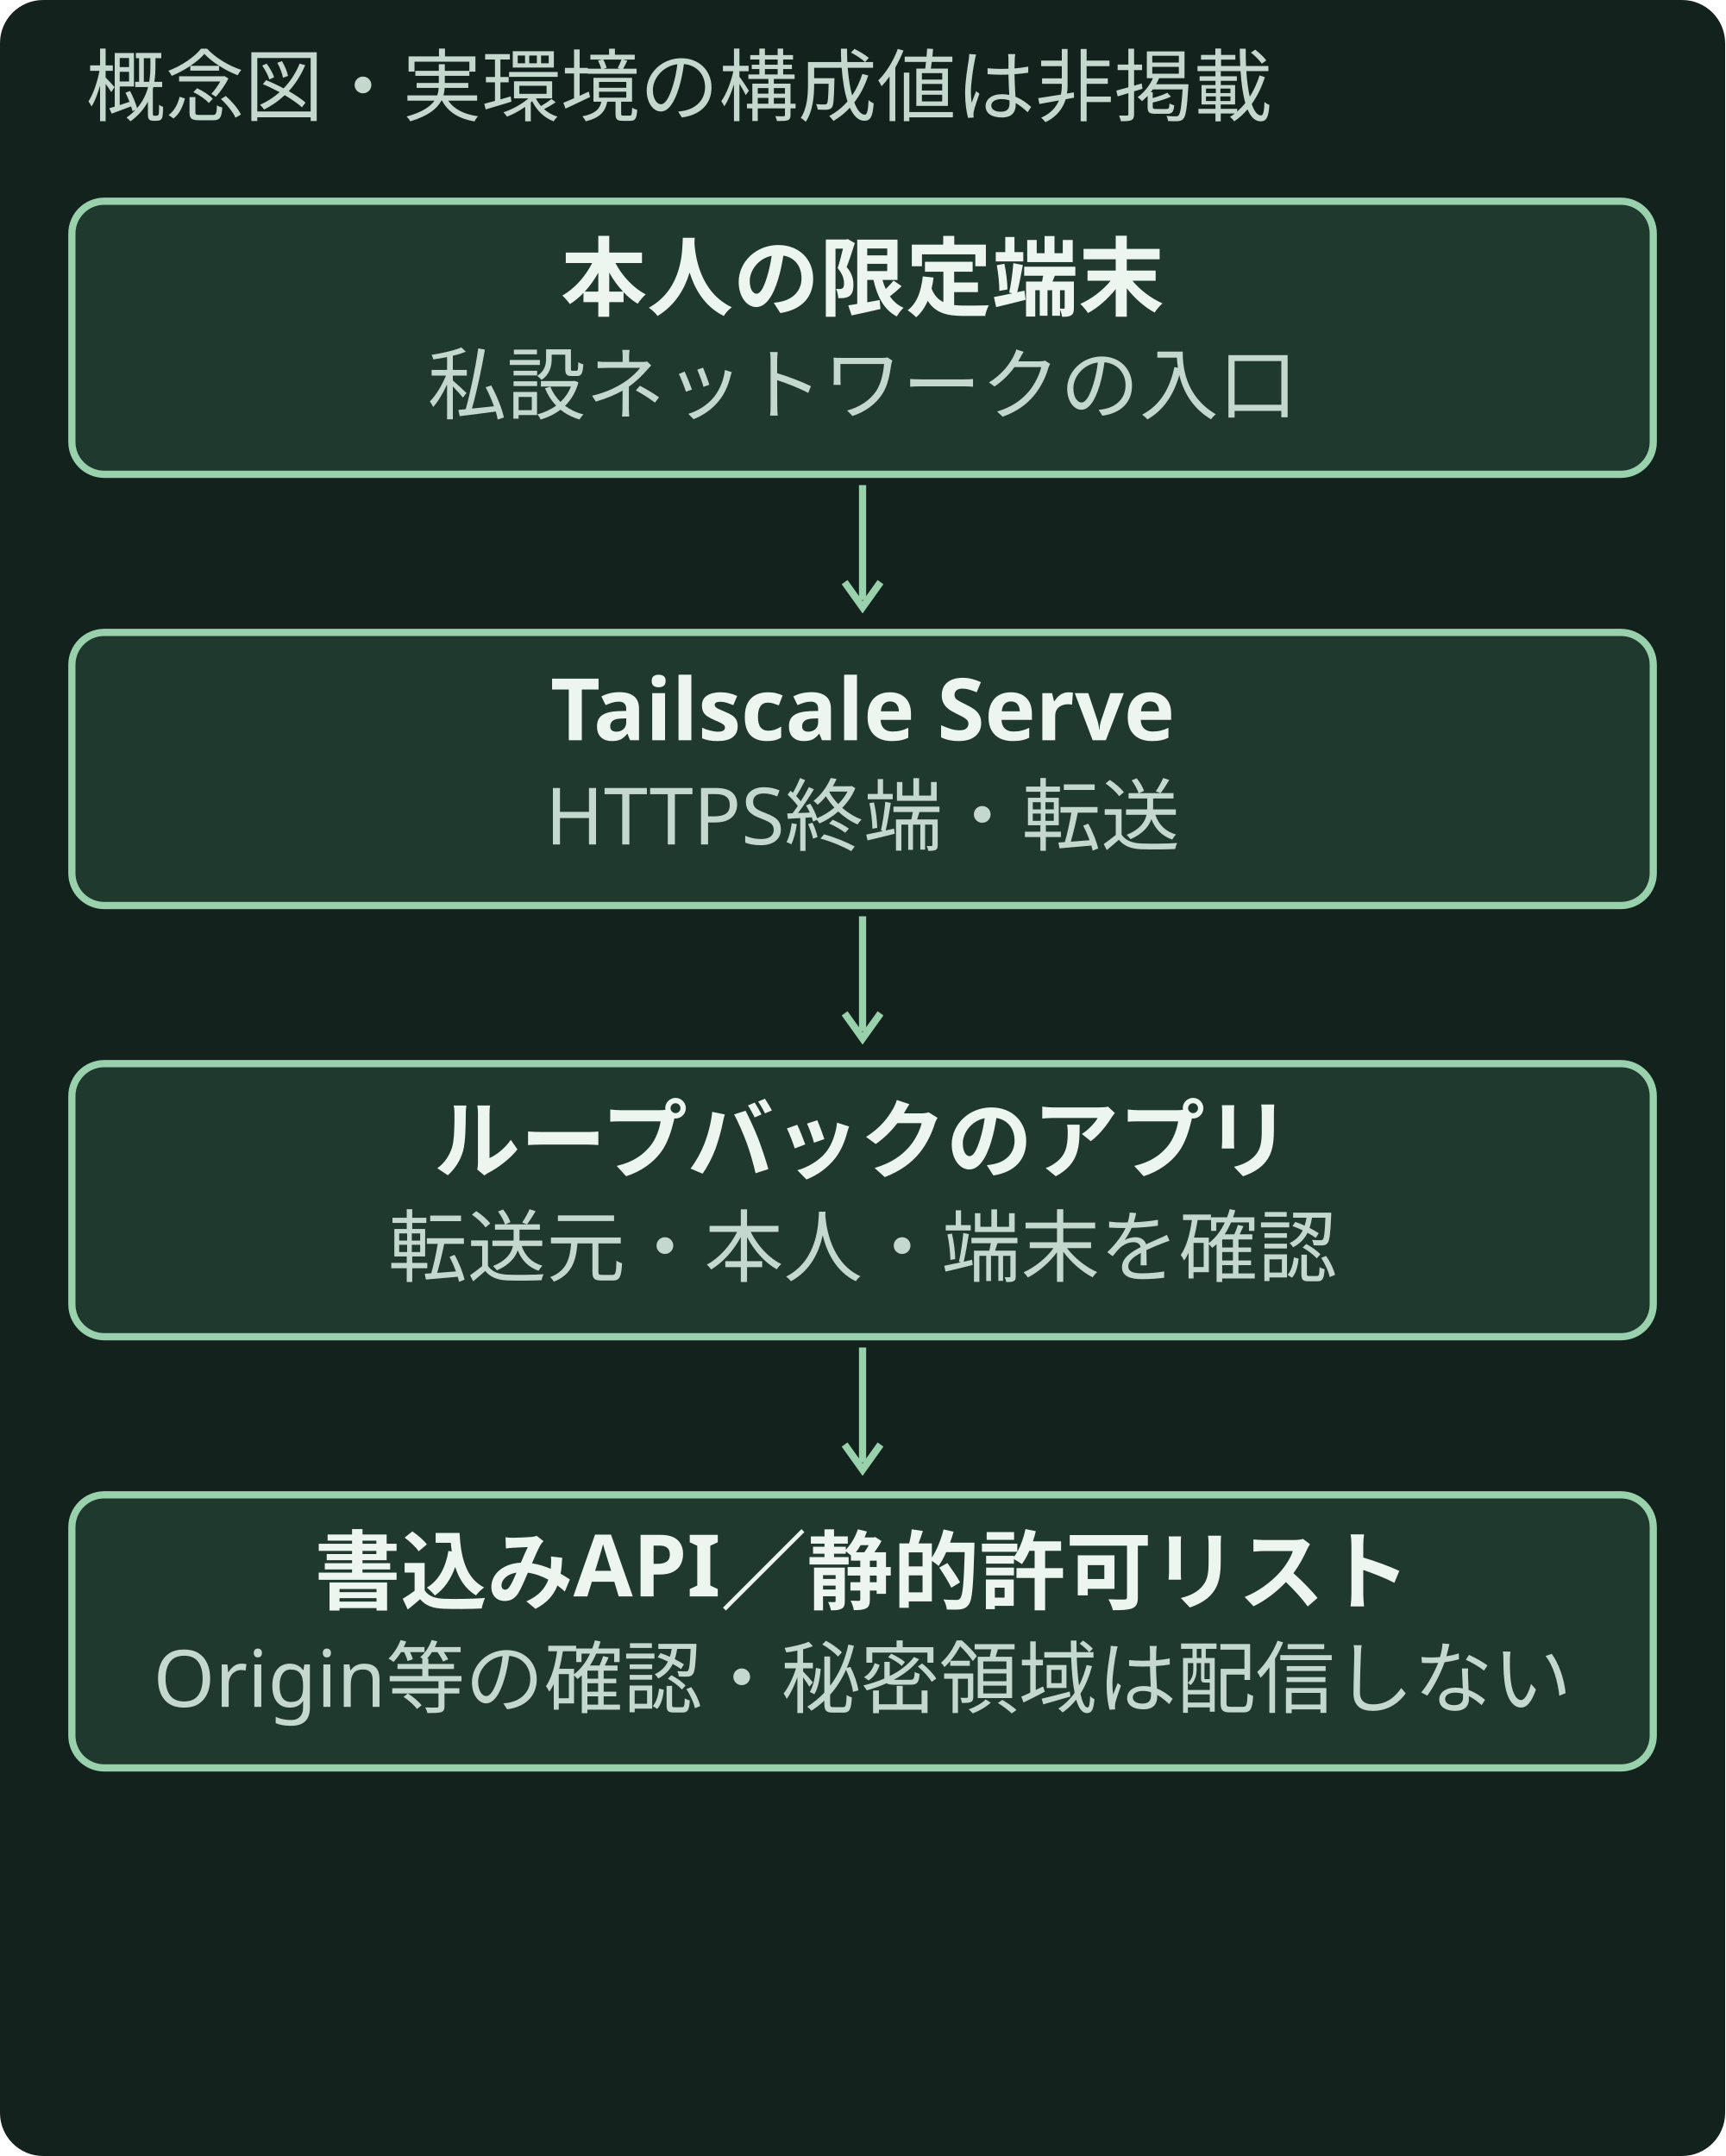
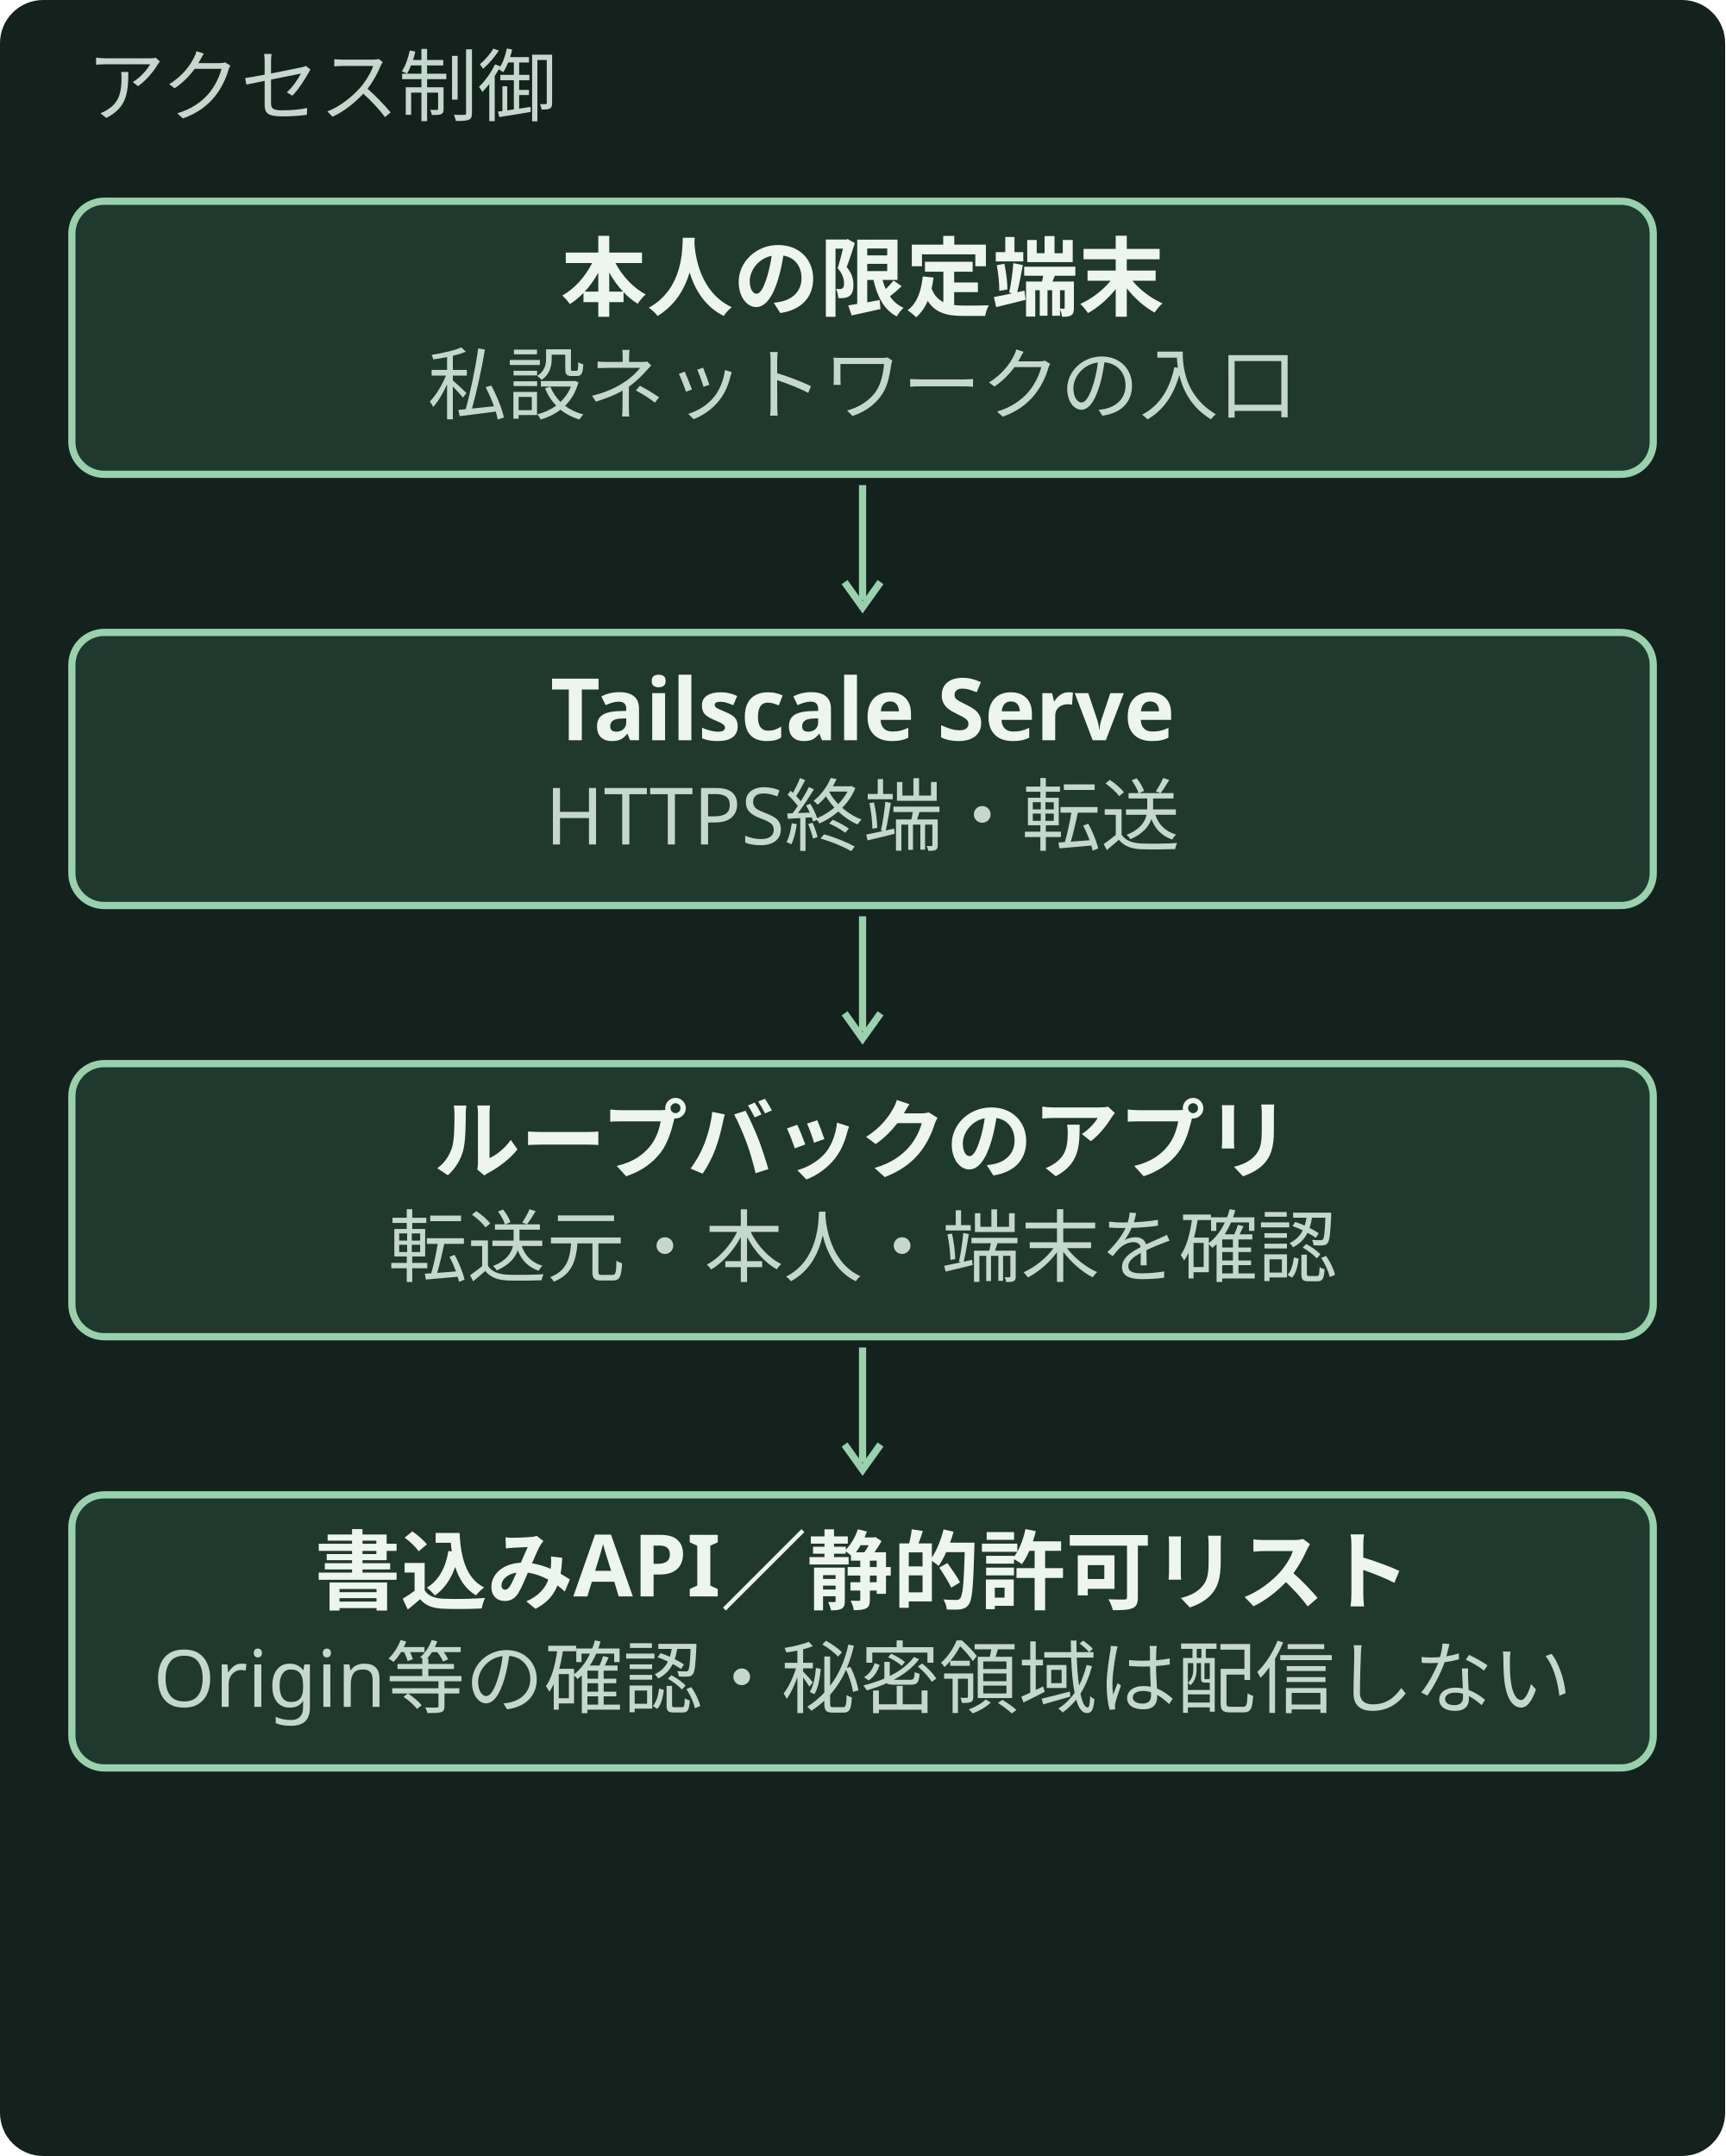
<svg xmlns="http://www.w3.org/2000/svg" width="480" height="600" viewBox="0 0 480 600" role="img" aria-labelledby="title desc">
  <rect width="480" height="600" rx="12" fill="#14221e" />
-   <text x="24" y="32" fill="#c5d8cd" font-family="sans-serif" font-size="22">概念図・実環境の構成値は非掲載</text>
+   <text x="24" y="32" fill="#c5d8cd" font-family="sans-serif" font-size="22">アクセス制御</text>
  <rect x="20" y="56" width="440" height="76" rx="9" fill="#20392f" stroke="#9ad1ad" stroke-width="2" />
  <text x="240" y="86" text-anchor="middle" fill="#edf5ef" font-family="sans-serif" font-size="24" font-weight="600">本人の限定端末</text>
  <text x="240" y="115" text-anchor="middle" fill="#c5d8cd" font-family="sans-serif" font-size="22">私設ネットワークの入口</text>
  <path d="M240 135 V167" fill="none" stroke="#9ad1ad" stroke-width="2" />
  <path d="M235 162 L240 169 L245 162" fill="none" stroke="#9ad1ad" stroke-width="2" />
  <rect x="20" y="176" width="440" height="76" rx="9" fill="#20392f" stroke="#9ad1ad" stroke-width="2" />
  <text x="240" y="206" text-anchor="middle" fill="#edf5ef" font-family="sans-serif" font-size="24" font-weight="600">Tailscale Serve</text>
  <text x="240" y="235" text-anchor="middle" fill="#c5d8cd" font-family="sans-serif" font-size="22">HTTPS終端・転送</text>
  <path d="M240 255 V287" fill="none" stroke="#9ad1ad" stroke-width="2" />
  <path d="M235 282 L240 289 L245 282" fill="none" stroke="#9ad1ad" stroke-width="2" />
  <rect x="20" y="296" width="440" height="76" rx="9" fill="#20392f" stroke="#9ad1ad" stroke-width="2" />
  <text x="240" y="326" text-anchor="middle" fill="#edf5ef" font-family="sans-serif" font-size="24" font-weight="600">ループバックのアプリ</text>
  <text x="240" y="355" text-anchor="middle" fill="#c5d8cd" font-family="sans-serif" font-size="22">転送元・本人・端末を確認</text>
  <path d="M240 375 V407" fill="none" stroke="#9ad1ad" stroke-width="2" />
  <path d="M235 402 L240 409 L245 402" fill="none" stroke="#9ad1ad" stroke-width="2" />
  <rect x="20" y="416" width="440" height="76" rx="9" fill="#20392f" stroke="#9ad1ad" stroke-width="2" />
  <text x="240" y="446" text-anchor="middle" fill="#edf5ef" font-family="sans-serif" font-size="24" font-weight="600">書込みAPI／静的許可リスト</text>
  <text x="240" y="475" text-anchor="middle" fill="#c5d8cd" font-family="sans-serif" font-size="22">Origin等の確認・秘密領域は配信しない</text>
</svg>
